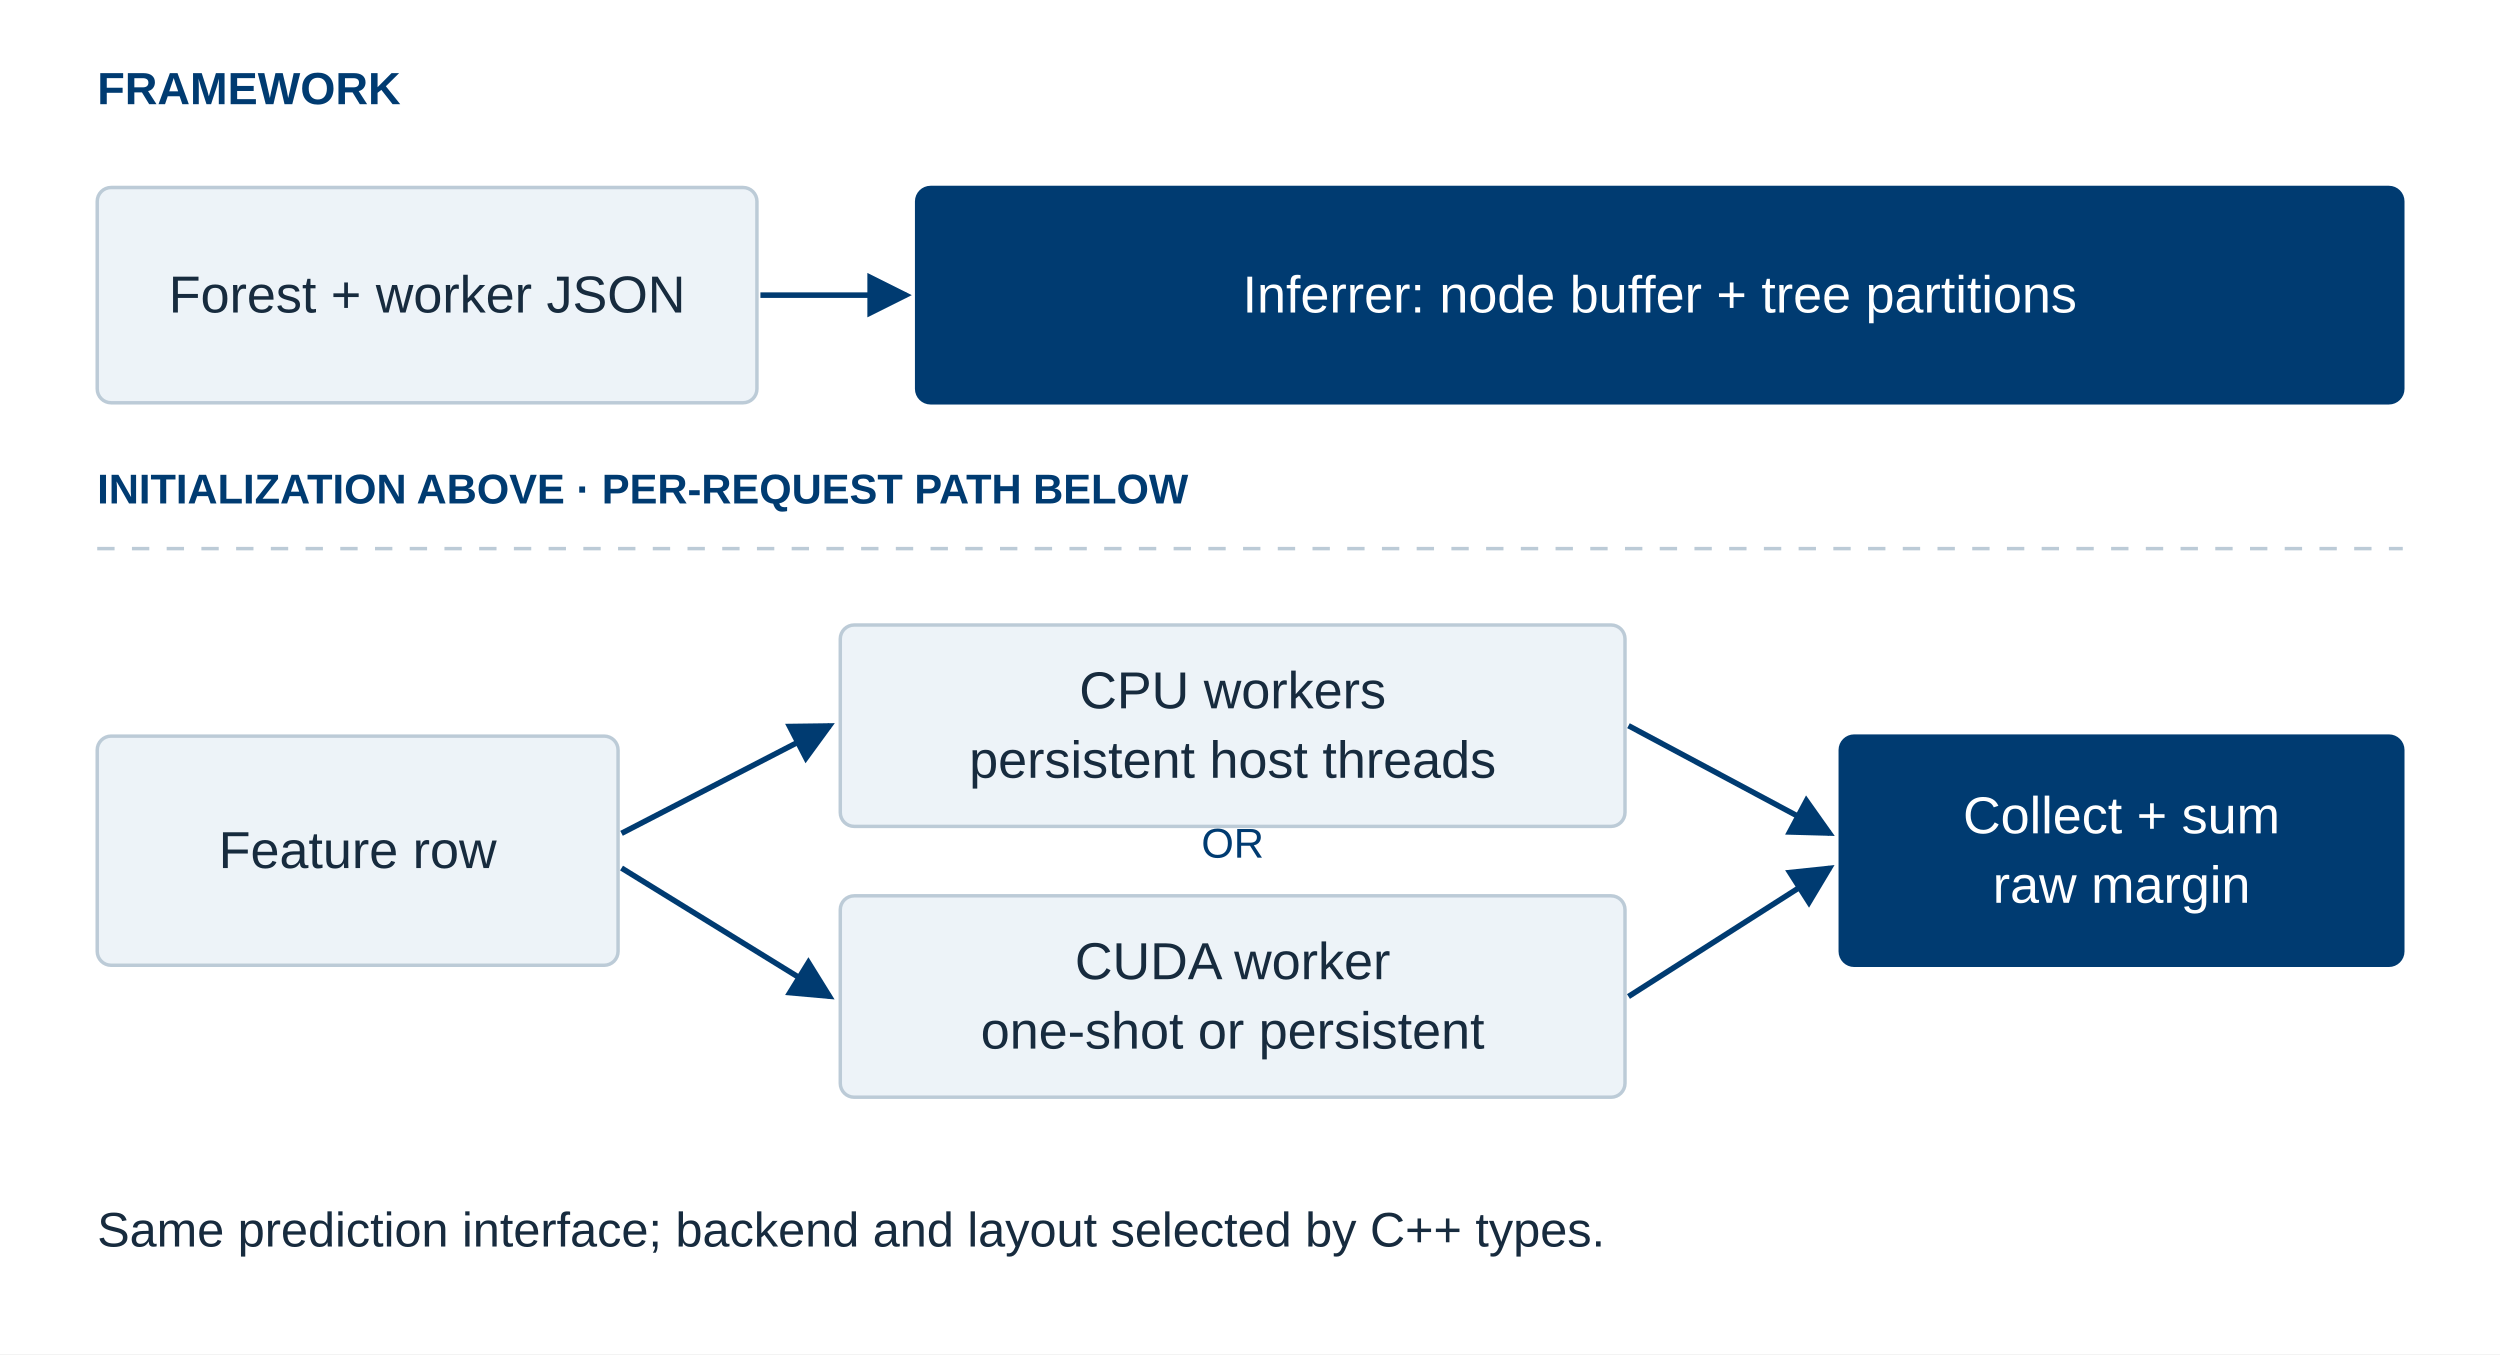
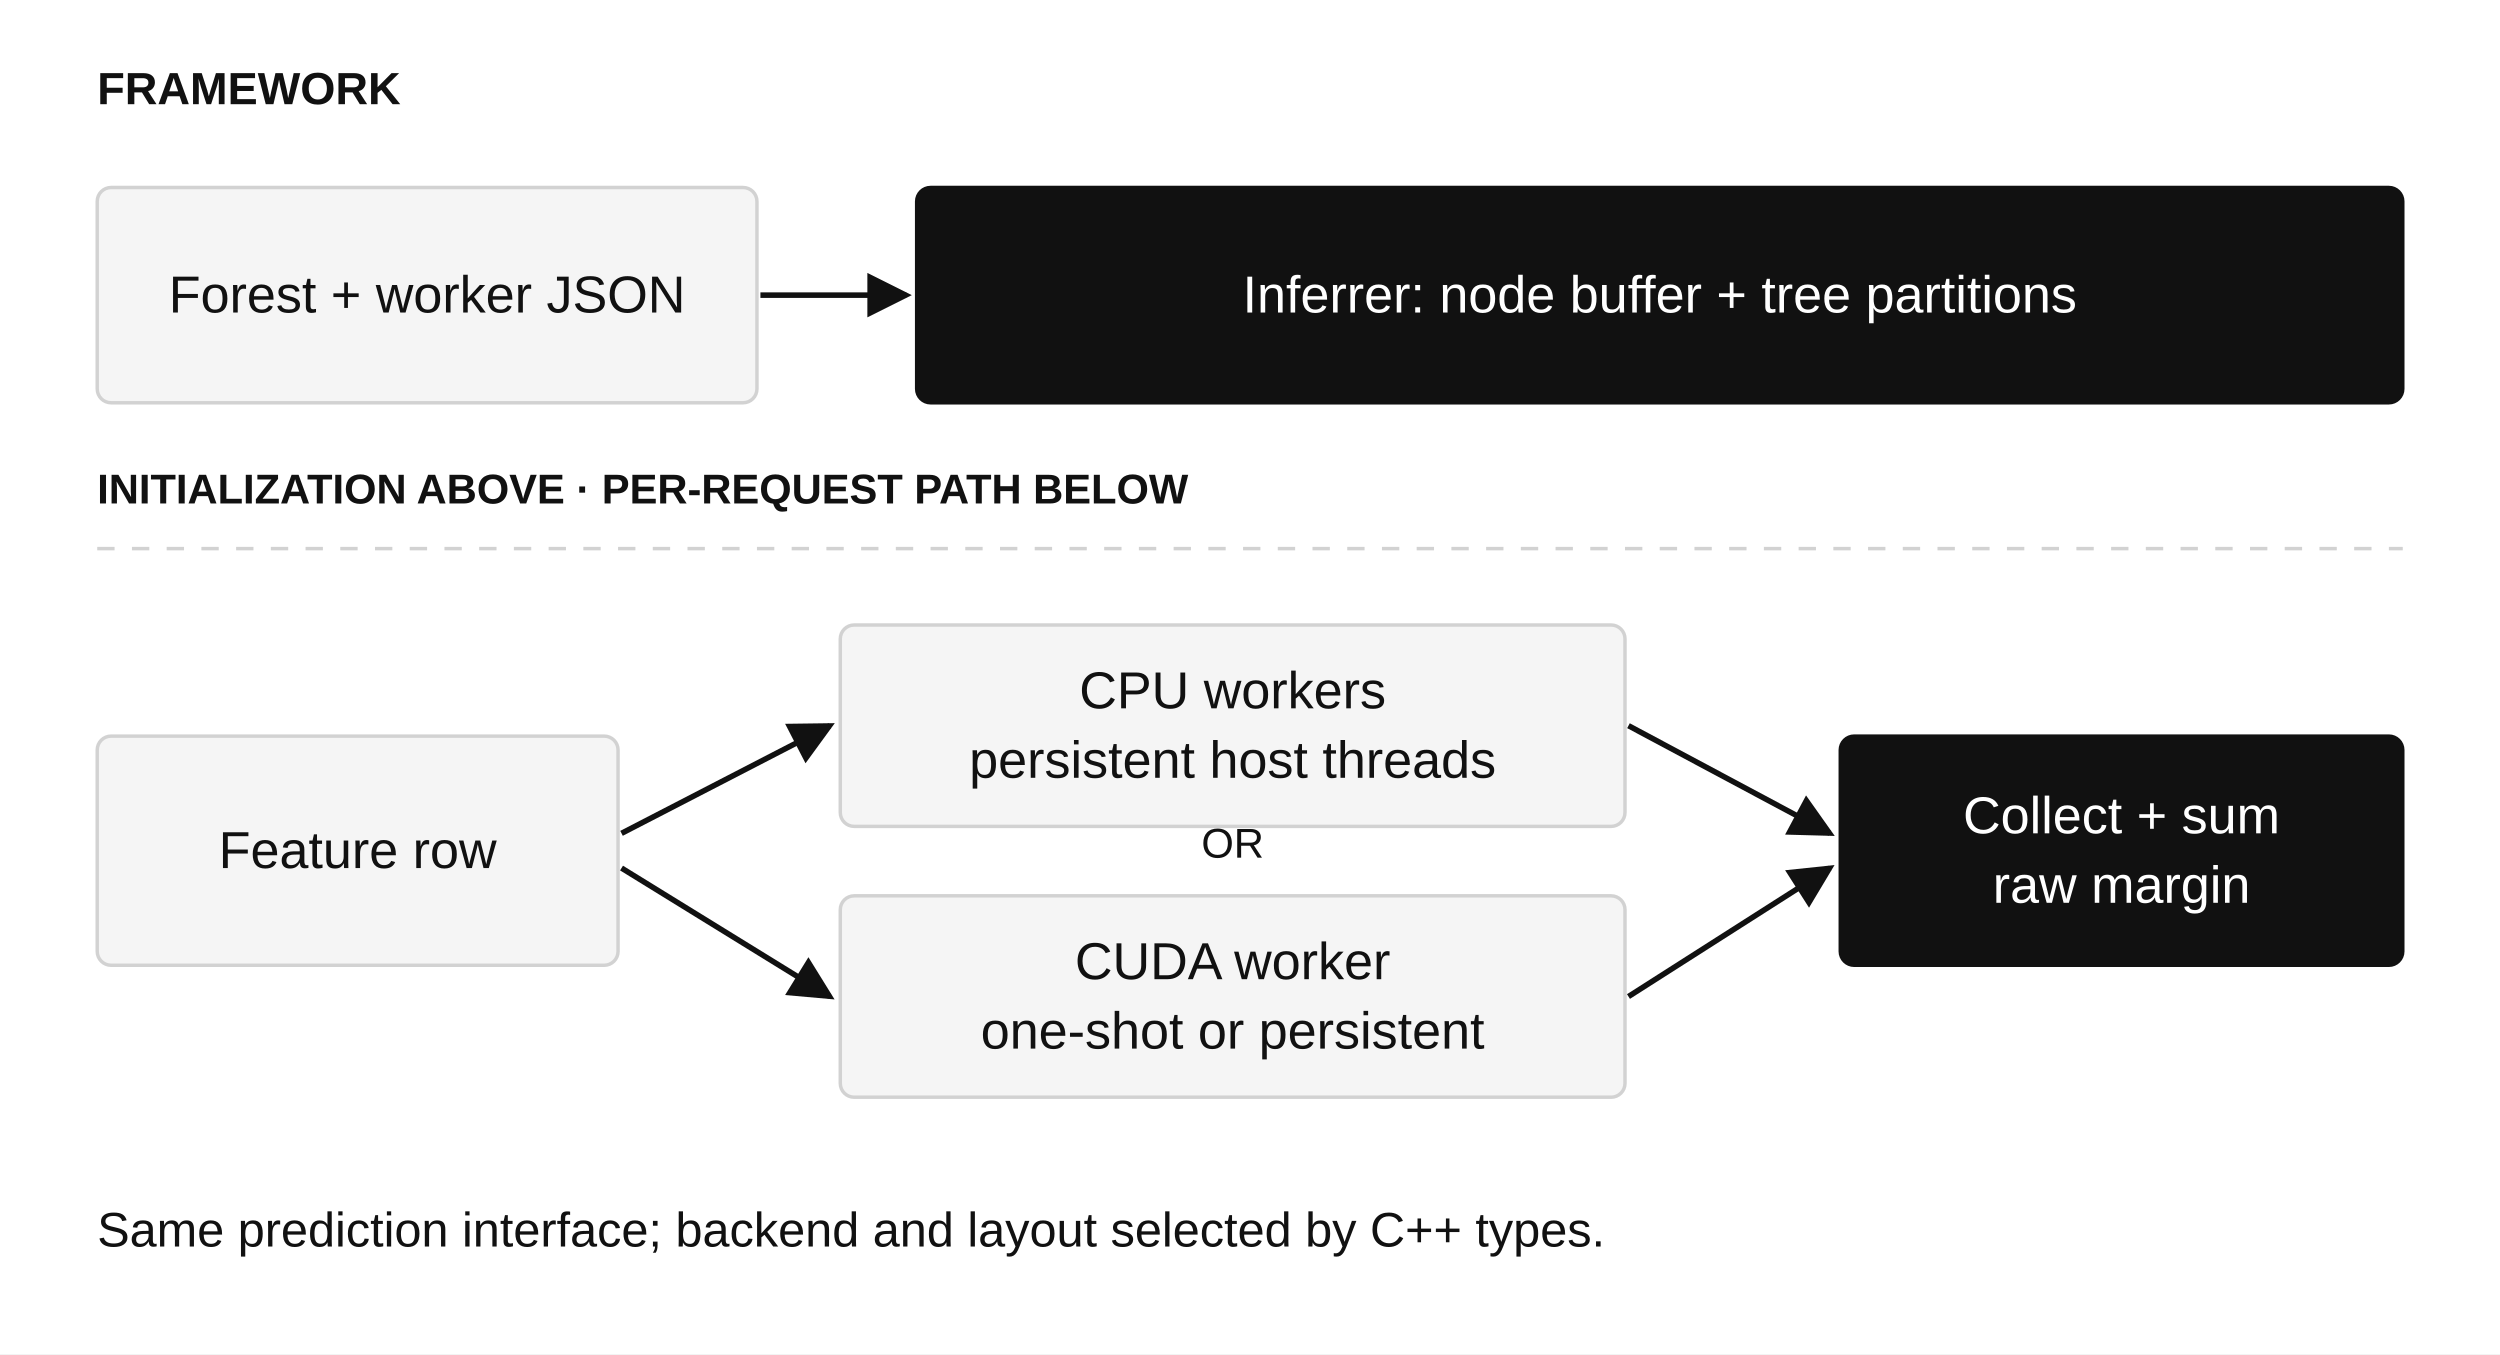
<svg xmlns="http://www.w3.org/2000/svg" width="720" height="390" viewBox="0 0 720 390" role="img" aria-labelledby="title">
  <defs>
    <marker id="arrow" markerWidth="8" markerHeight="8" refX="7" refY="4" orient="auto">
-       <path d="M0 0 L8 4 L0 8Z" fill="#003b71" />
+       <path d="M0 0 L8 4 L0 8Z" fill="#111111" />
    </marker>
  </defs>
  <rect width="720" height="390" fill="white" />
-   <g font-family="Arial, Helvetica, sans-serif" fill="#172b3e">
-     <text x="28" y="30" font-size="13" font-weight="600" text-anchor="start" fill="#003b71">FRAMEWORK</text>
-     <rect x="28" y="54" width="190" height="62" rx="4" fill="#edf3f8" stroke="#bccbd7" />
-     <text x="123.0" y="90.0" font-size="15" font-weight="400" text-anchor="middle" fill="#172b3e">Forest + worker JSON</text>
-     <rect x="264" y="54" width="428" height="62" rx="4" fill="#003b71" stroke="#003b71" />
+   <g font-family="Arial, Helvetica, sans-serif" fill="#111111">
+     <text x="28" y="30" font-size="13" font-weight="600" text-anchor="start" fill="#111111">FRAMEWORK</text>
+     <rect x="28" y="54" width="190" height="62" rx="4" fill="#f5f5f5" stroke="#d2d2d2" />
+     <text x="123.0" y="90.0" font-size="15" font-weight="400" text-anchor="middle" fill="#111111">Forest + worker JSON</text>
+     <rect x="264" y="54" width="428" height="62" rx="4" fill="#111111" stroke="#111111" />
    <text x="478.0" y="90.0" font-size="15" font-weight="400" text-anchor="middle" fill="white">Inferrer: node buffer + tree partitions</text>
-     <path d="M219 85 L261 85" fill="none" stroke="#003b71" stroke-width="1.6" marker-end="url(#arrow)" />
-     <text x="28" y="145" font-size="12" font-weight="600" text-anchor="start" fill="#003b71">INITIALIZATION ABOVE · PER-REQUEST PATH BELOW</text>
-     <path d="M28 158 L692 158" fill="none" stroke="#bccbd7" stroke-dasharray="5 5" />
-     <rect x="28" y="212" width="150" height="66" rx="4" fill="#edf3f8" stroke="#bccbd7" />
-     <text x="103.0" y="250.0" font-size="15" font-weight="400" text-anchor="middle" fill="#172b3e">Feature row</text>
-     <rect x="242" y="180" width="226" height="58" rx="4" fill="#edf3f8" stroke="#bccbd7" />
-     <text x="355.0" y="204.0" font-size="15" font-weight="400" text-anchor="middle" fill="#172b3e">CPU workers</text>
-     <text x="355.0" y="224.0" font-size="15" font-weight="400" text-anchor="middle" fill="#172b3e">persistent host threads</text>
-     <rect x="242" y="258" width="226" height="58" rx="4" fill="#edf3f8" stroke="#bccbd7" />
-     <text x="355.0" y="282.0" font-size="15" font-weight="400" text-anchor="middle" fill="#172b3e">CUDA worker</text>
-     <text x="355.0" y="302.0" font-size="15" font-weight="400" text-anchor="middle" fill="#172b3e">one-shot or persistent</text>
-     <path d="M179 240 L239 209" fill="none" stroke="#003b71" stroke-width="1.6" marker-end="url(#arrow)" />
-     <path d="M179 250 L239 287" fill="none" stroke="#003b71" stroke-width="1.6" marker-end="url(#arrow)" />
-     <rect x="530" y="212" width="162" height="66" rx="4" fill="#003b71" stroke="#003b71" />
+     <path d="M219 85 L261 85" fill="none" stroke="#111111" stroke-width="1.6" marker-end="url(#arrow)" />
+     <text x="28" y="145" font-size="12" font-weight="600" text-anchor="start" fill="#111111">INITIALIZATION ABOVE · PER-REQUEST PATH BELOW</text>
+     <path d="M28 158 L692 158" fill="none" stroke="#d2d2d2" stroke-dasharray="5 5" />
+     <rect x="28" y="212" width="150" height="66" rx="4" fill="#f5f5f5" stroke="#d2d2d2" />
+     <text x="103.0" y="250.0" font-size="15" font-weight="400" text-anchor="middle" fill="#111111">Feature row</text>
+     <rect x="242" y="180" width="226" height="58" rx="4" fill="#f5f5f5" stroke="#d2d2d2" />
+     <text x="355.0" y="204.0" font-size="15" font-weight="400" text-anchor="middle" fill="#111111">CPU workers</text>
+     <text x="355.0" y="224.0" font-size="15" font-weight="400" text-anchor="middle" fill="#111111">persistent host threads</text>
+     <rect x="242" y="258" width="226" height="58" rx="4" fill="#f5f5f5" stroke="#d2d2d2" />
+     <text x="355.0" y="282.0" font-size="15" font-weight="400" text-anchor="middle" fill="#111111">CUDA worker</text>
+     <text x="355.0" y="302.0" font-size="15" font-weight="400" text-anchor="middle" fill="#111111">one-shot or persistent</text>
+     <path d="M179 240 L239 209" fill="none" stroke="#111111" stroke-width="1.6" marker-end="url(#arrow)" />
+     <path d="M179 250 L239 287" fill="none" stroke="#111111" stroke-width="1.6" marker-end="url(#arrow)" />
+     <rect x="530" y="212" width="162" height="66" rx="4" fill="#111111" stroke="#111111" />
    <text x="611.0" y="240.0" font-size="15" font-weight="400" text-anchor="middle" fill="white">Collect + sum</text>
    <text x="611.0" y="260.0" font-size="15" font-weight="400" text-anchor="middle" fill="white">raw margin</text>
-     <path d="M469 209 L527 240" fill="none" stroke="#003b71" stroke-width="1.6" marker-end="url(#arrow)" />
-     <path d="M469 287 L527 250" fill="none" stroke="#003b71" stroke-width="1.6" marker-end="url(#arrow)" />
-     <text x="355" y="247" font-size="12" font-weight="400" text-anchor="middle" fill="#003b71">OR</text>
-     <text x="28" y="359" font-size="14" font-weight="400" text-anchor="start" fill="#172b3e">Same prediction interface; backend and layout selected by C++ types.</text>
+     <path d="M469 209 L527 240" fill="none" stroke="#111111" stroke-width="1.6" marker-end="url(#arrow)" />
+     <path d="M469 287 L527 250" fill="none" stroke="#111111" stroke-width="1.6" marker-end="url(#arrow)" />
+     <text x="355" y="247" font-size="12" font-weight="400" text-anchor="middle" fill="#111111">OR</text>
+     <text x="28" y="359" font-size="14" font-weight="400" text-anchor="start" fill="#111111">Same prediction interface; backend and layout selected by C++ types.</text>
  </g>
</svg>
